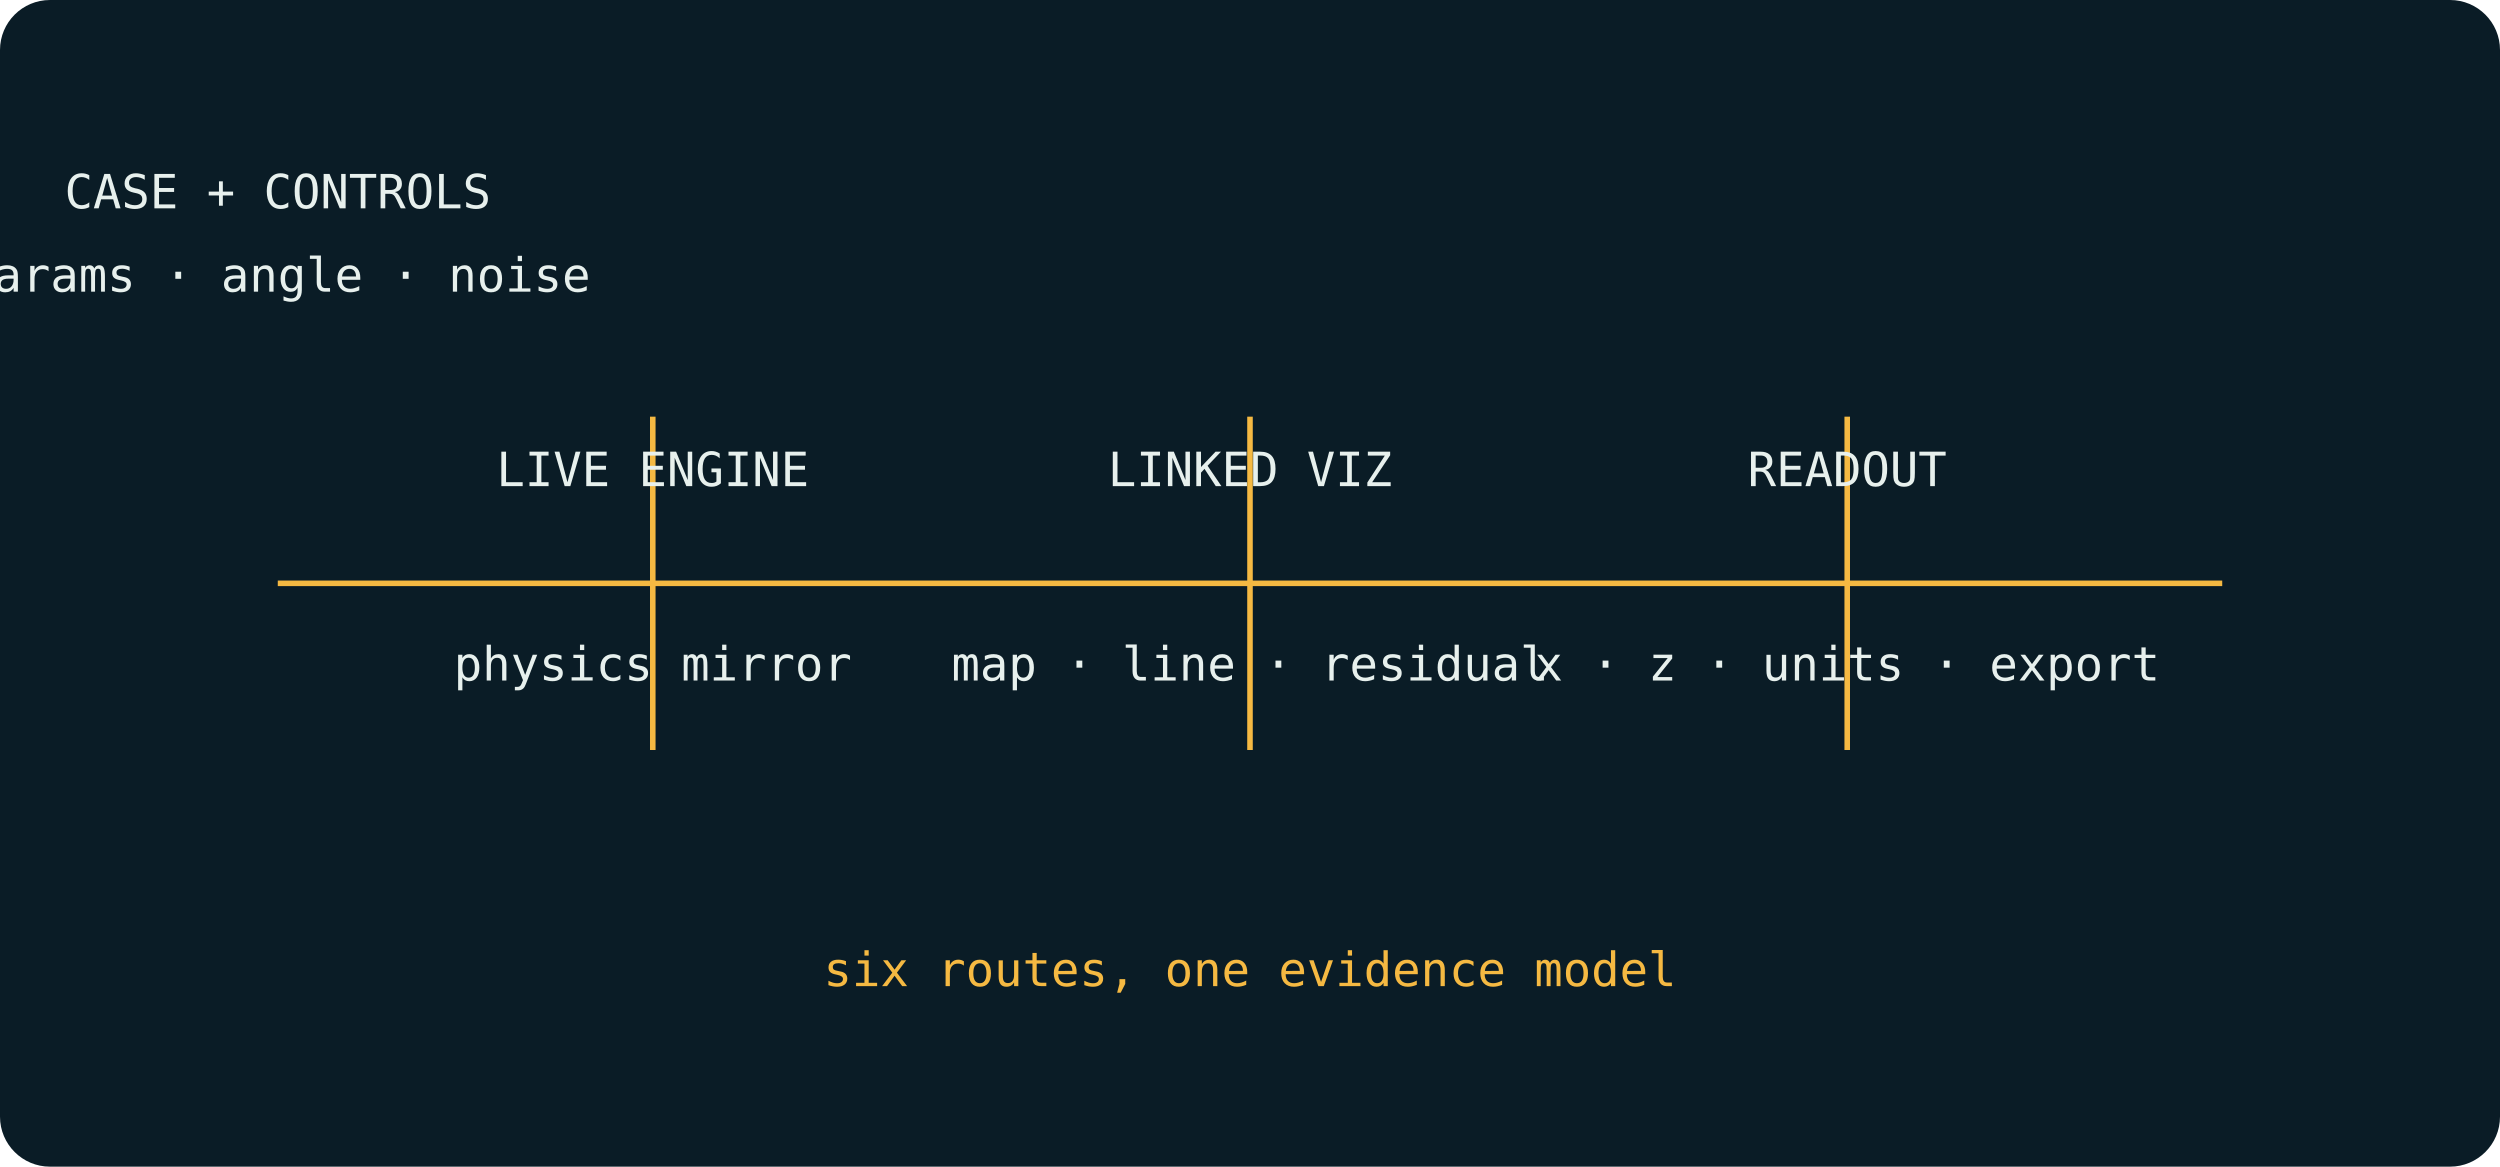
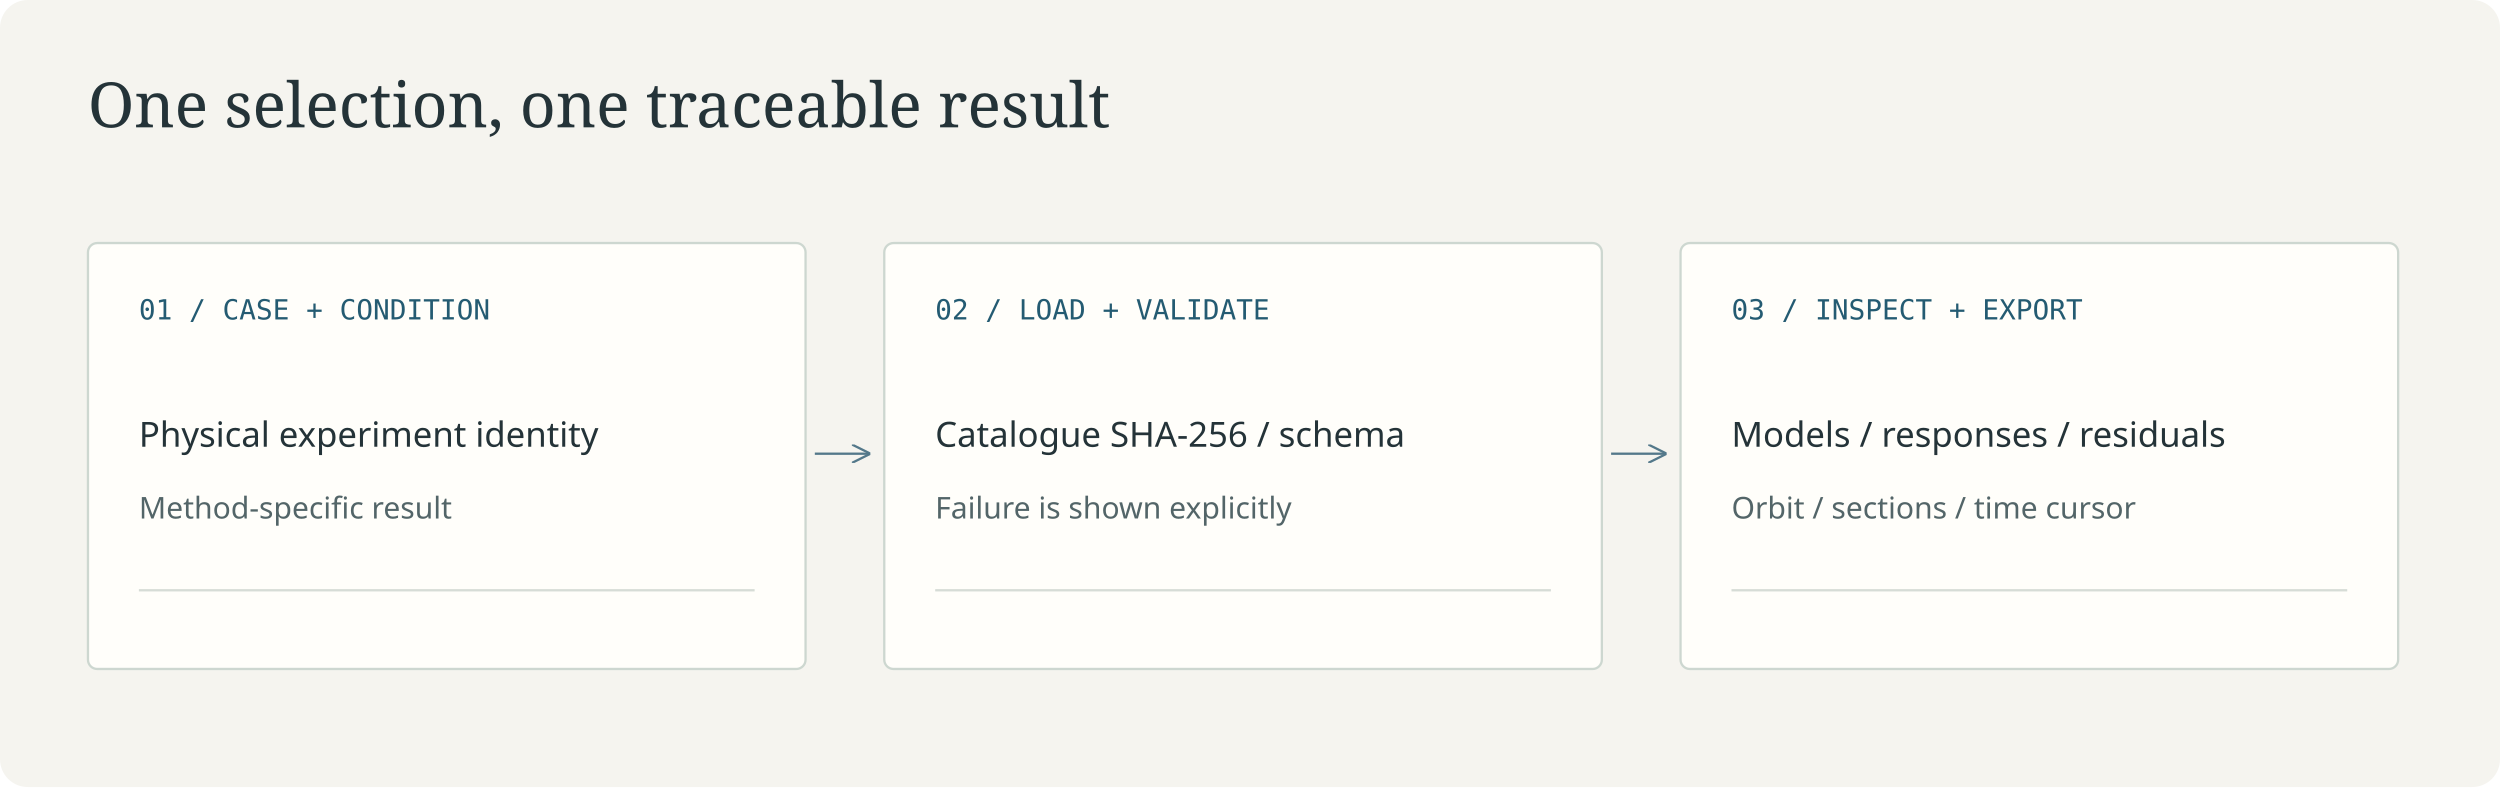
- <svg xmlns="http://www.w3.org/2000/svg" viewBox="0 0 900 420" role="img" aria-label="Browser workflow">
-   <rect width="900" height="420" rx="18" fill="var(--figure-bg,#0a1c26)" />
-   <g fill="none" stroke="var(--color-accent,#f5b942)" stroke-width="2">
-     <path d="M100 210h700" />
-     <path d="M235 150v120M450 150v120M665 150v120" />
+ <svg xmlns="http://www.w3.org/2000/svg" viewBox="0 0 1080 340" role="img" aria-labelledby="title">
+   <rect width="1080" height="340" rx="12" fill="#f5f4ef" />
+   <text x="38" y="55" font-family="Georgia,serif" font-size="27" fill="#243338">One selection, one traceable result</text>
+   <defs>
+     <marker id="arrow" markerWidth="8" markerHeight="8" refX="7" refY="4" orient="auto">
+       <path d="M0 0L8 4L0 8" fill="none" stroke="#53788a" />
+     </marker>
+   </defs>
+   <g transform="translate(38,105)">
+     <rect width="310" height="184" rx="4" fill="#fffefa" stroke="#cdd7d0" />
+     <text x="22" y="33" font-family="monospace" font-size="12" fill="#245b72">01 / CASE + CONDITION</text>
+     <text x="22" y="88" font-family="system-ui" font-size="15" fill="#243338">Physical experiment identity</text>
+     <text x="22" y="119" font-family="system-ui" font-size="13" fill="#536568">Method-specific result</text>
+     <path d="M22 150H288" stroke="#d6dcd6" />
  </g>
-   <g font-family="ui-monospace,monospace" fill="var(--color-fg,#e7f0ed)" font-size="17" text-anchor="middle">
-     <text x="100" y="75">CASE + CONTROLS</text>
-     <text x="100" y="105">params · angle · noise</text>
-     <text x="235" y="175">LIVE ENGINE</text>
-     <text x="235" y="245">physics mirror</text>
-     <text x="450" y="175">LINKED VIZ</text>
-     <text x="450" y="245">map · line · residual</text>
-     <text x="665" y="175">READOUT</text>
-     <text x="665" y="245">x · z · units · export</text>
-     <text x="450" y="355" fill="var(--color-accent,#f5b942)">six routes, one evidence model</text>
+   <path d="M352 196h23" stroke="#53788a" marker-end="url(#arrow)" />
+   <g transform="translate(382,105)">
+     <rect width="310" height="184" rx="4" fill="#fffefa" stroke="#cdd7d0" />
+     <text x="22" y="33" font-family="monospace" font-size="12" fill="#245b72">02 / LOAD + VALIDATE</text>
+     <text x="22" y="88" font-family="system-ui" font-size="15" fill="#243338">Catalogue SHA-256 / schema</text>
+     <text x="22" y="119" font-family="system-ui" font-size="13" fill="#536568">Failure is shown explicitly</text>
+     <path d="M22 150H288" stroke="#d6dcd6" />
+   </g>
+   <path d="M696 196h23" stroke="#53788a" marker-end="url(#arrow)" />
+   <g transform="translate(726,105)">
+     <rect width="310" height="184" rx="4" fill="#fffefa" stroke="#cdd7d0" />
+     <text x="22" y="33" font-family="monospace" font-size="12" fill="#245b72">03 / INSPECT + EXPORT</text>
+     <text x="22" y="88" font-family="system-ui" font-size="15" fill="#243338">Models / responses / residuals</text>
+     <text x="22" y="119" font-family="system-ui" font-size="13" fill="#536568">Orbit / sections / time cursor</text>
+     <path d="M22 150H288" stroke="#d6dcd6" />
  </g>
</svg>
